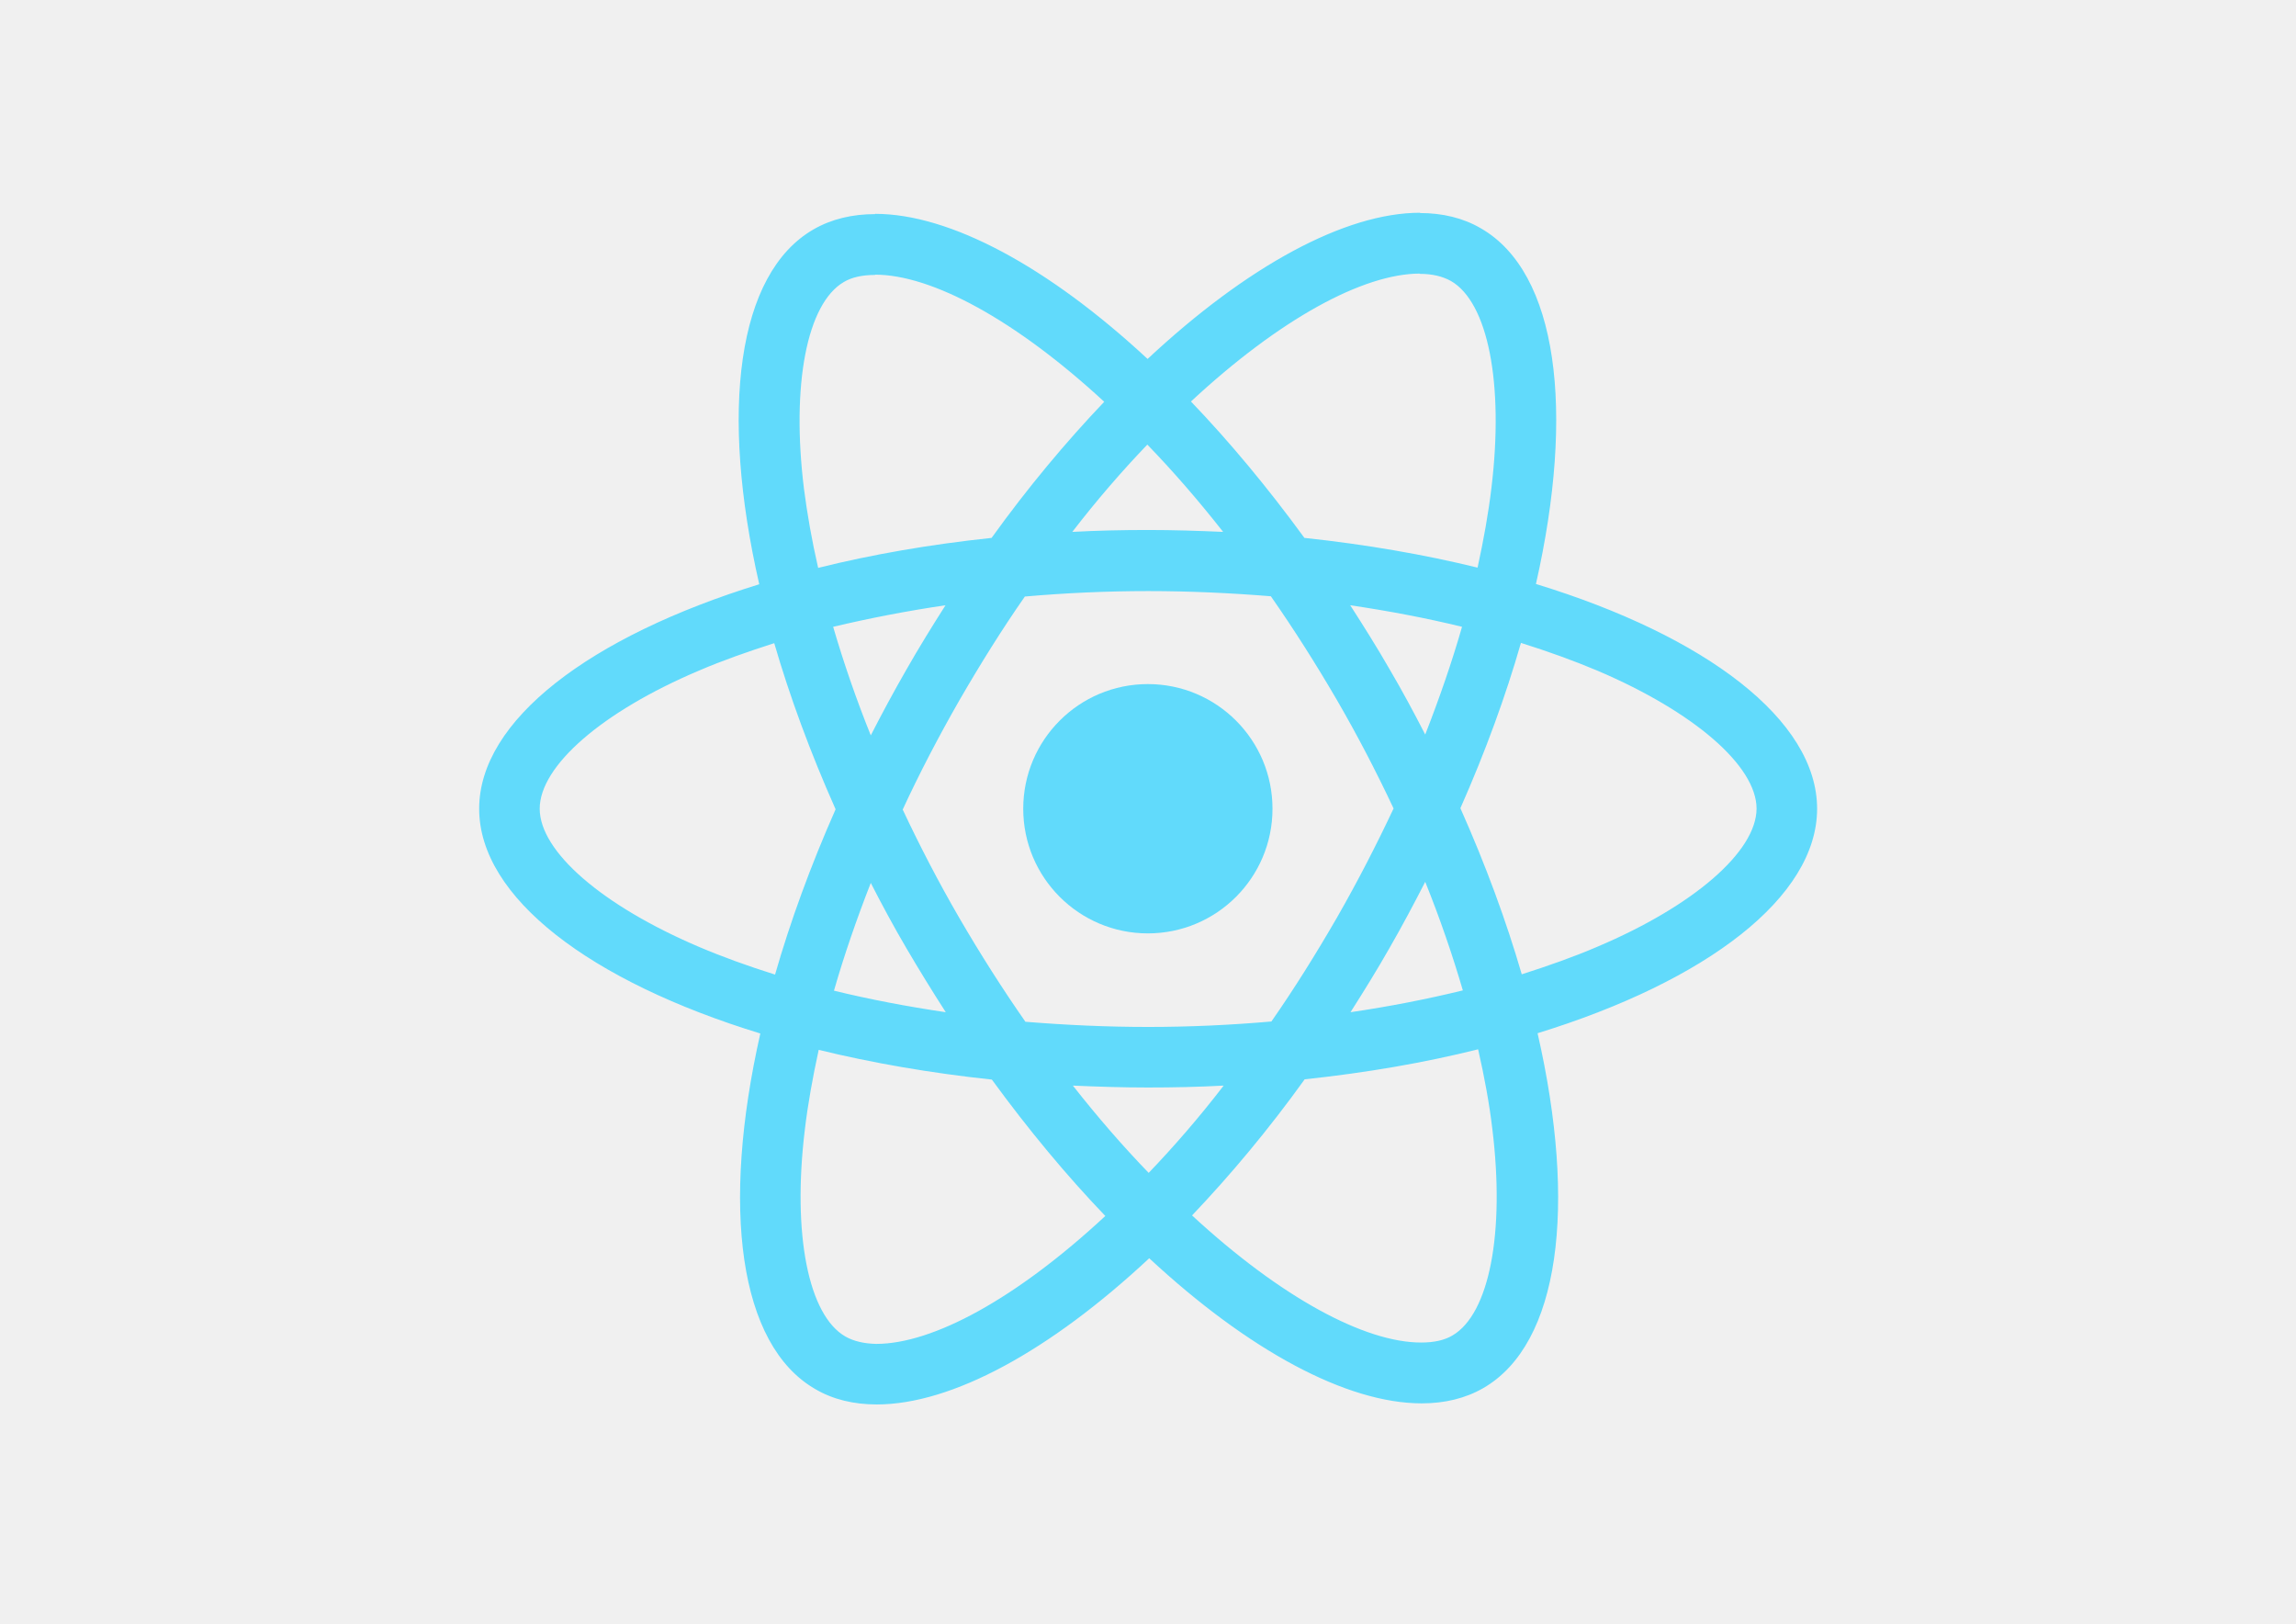
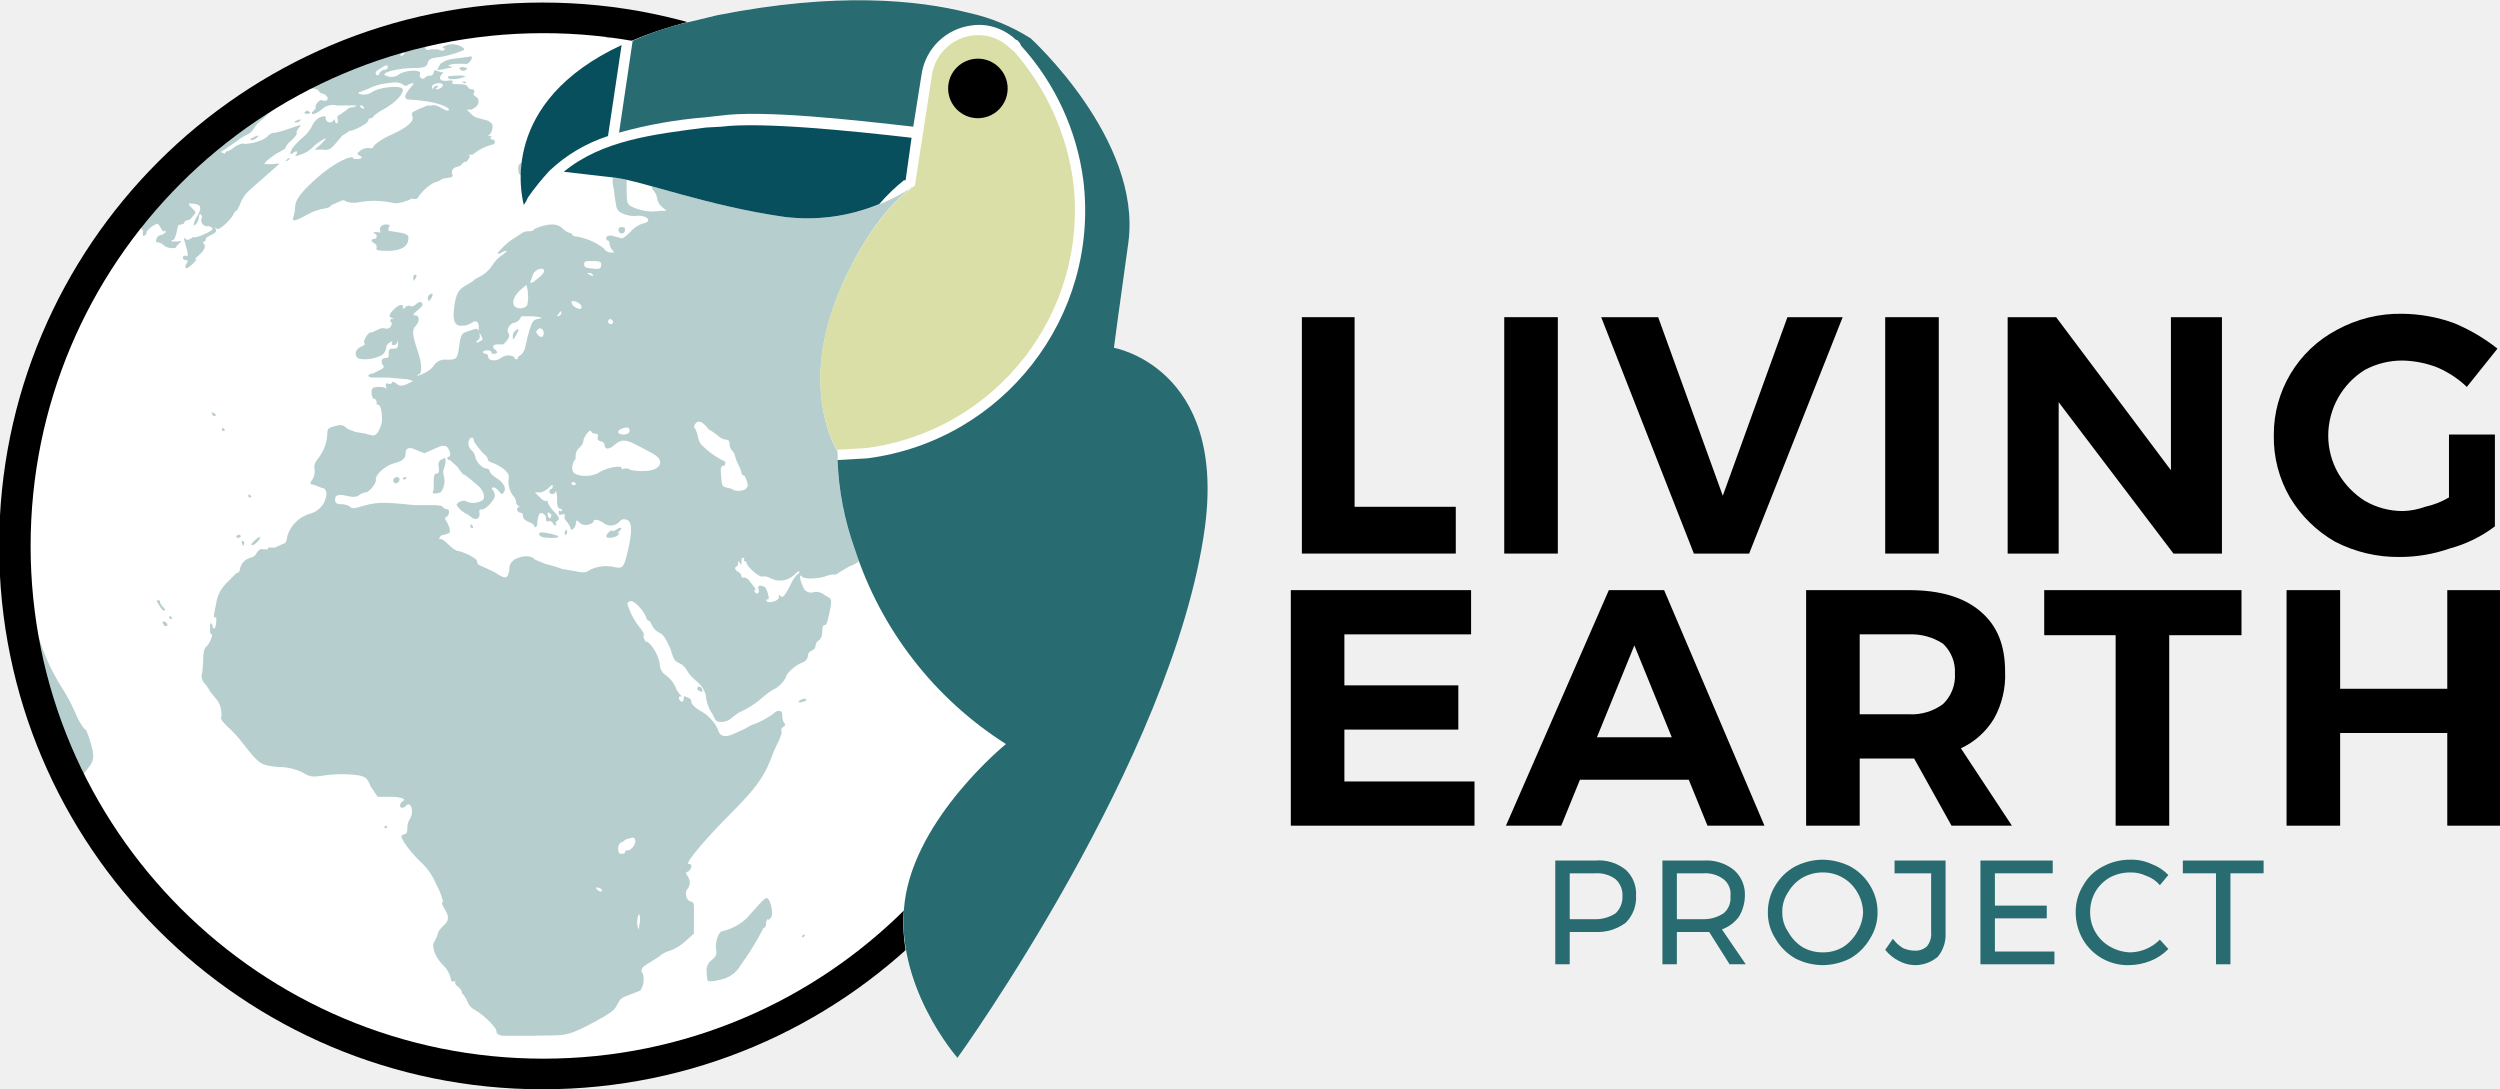
- <svg xmlns="http://www.w3.org/2000/svg" viewBox="0 0 841.9 595.3">
-   <g fill="#61DAFB">
-     <path d="M666.3 296.5c0-32.5-40.7-63.3-103.1-82.4 14.4-63.6 8-114.2-20.2-130.4-6.5-3.8-14.1-5.6-22.4-5.6v22.3c4.6 0 8.3.9 11.4 2.6 13.6 7.8 19.5 37.5 14.9 75.7-1.1 9.4-2.9 19.3-5.1 29.4-19.6-4.8-41-8.5-63.5-10.9-13.5-18.5-27.5-35.3-41.6-50 32.6-30.3 63.2-46.9 84-46.9V78c-27.5 0-63.5 19.6-99.9 53.6-36.4-33.8-72.4-53.2-99.9-53.2v22.3c20.7 0 51.4 16.5 84 46.6-14 14.7-28 31.4-41.3 49.9-22.6 2.4-44 6.1-63.6 11-2.3-10-4-19.7-5.2-29-4.7-38.2 1.1-67.9 14.6-75.8 3-1.8 6.9-2.6 11.5-2.6V78.5c-8.4 0-16 1.8-22.6 5.6-28.1 16.2-34.4 66.7-19.9 130.1-62.2 19.2-102.7 49.9-102.7 82.3 0 32.5 40.7 63.3 103.1 82.4-14.4 63.6-8 114.2 20.2 130.4 6.5 3.8 14.1 5.6 22.5 5.6 27.5 0 63.5-19.6 99.9-53.6 36.4 33.8 72.4 53.2 99.9 53.2 8.4 0 16-1.8 22.6-5.6 28.1-16.2 34.4-66.7 19.9-130.1 62-19.1 102.5-49.9 102.5-82.3zm-130.2-66.7c-3.7 12.9-8.3 26.2-13.5 39.5-4.1-8-8.4-16-13.1-24-4.6-8-9.5-15.8-14.4-23.4 14.2 2.1 27.9 4.7 41 7.9zm-45.8 106.5c-7.8 13.5-15.8 26.3-24.1 38.2-14.9 1.3-30 2-45.2 2-15.1 0-30.2-.7-45-1.9-8.3-11.9-16.4-24.6-24.2-38-7.6-13.1-14.5-26.4-20.8-39.8 6.2-13.4 13.2-26.8 20.7-39.9 7.8-13.5 15.8-26.3 24.1-38.2 14.9-1.3 30-2 45.2-2 15.1 0 30.2.7 45 1.9 8.3 11.9 16.4 24.6 24.2 38 7.6 13.1 14.5 26.4 20.8 39.8-6.3 13.4-13.2 26.8-20.7 39.9zm32.3-13c5.4 13.4 10 26.8 13.8 39.8-13.1 3.2-26.9 5.9-41.2 8 4.9-7.7 9.8-15.6 14.4-23.7 4.6-8 8.9-16.1 13-24.1zM421.2 430c-9.3-9.6-18.6-20.3-27.8-32 9 .4 18.2.7 27.5.7 9.4 0 18.7-.2 27.8-.7-9 11.7-18.3 22.4-27.5 32zm-74.4-58.9c-14.2-2.1-27.9-4.7-41-7.9 3.7-12.9 8.3-26.2 13.5-39.5 4.1 8 8.4 16 13.1 24 4.7 8 9.5 15.8 14.4 23.4zM420.7 163c9.3 9.6 18.6 20.3 27.8 32-9-.4-18.2-.7-27.5-.7-9.4 0-18.7.2-27.8.7 9-11.7 18.3-22.4 27.5-32zm-74 58.9c-4.9 7.7-9.8 15.6-14.4 23.7-4.6 8-8.9 16-13 24-5.4-13.4-10-26.8-13.8-39.8 13.1-3.1 26.9-5.8 41.2-7.9zm-90.5 125.2c-35.4-15.1-58.3-34.9-58.3-50.6 0-15.7 22.9-35.6 58.3-50.6 8.6-3.7 18-7 27.7-10.1 5.7 19.6 13.2 40 22.5 60.9-9.2 20.8-16.6 41.1-22.2 60.6-9.9-3.1-19.3-6.5-28-10.2zM310 490c-13.6-7.8-19.5-37.5-14.9-75.7 1.1-9.4 2.9-19.3 5.1-29.4 19.6 4.8 41 8.5 63.5 10.9 13.5 18.5 27.5 35.3 41.6 50-32.6 30.3-63.2 46.9-84 46.9-4.5-.1-8.3-1-11.3-2.7zm237.2-76.2c4.7 38.2-1.1 67.9-14.6 75.8-3 1.8-6.9 2.6-11.5 2.6-20.7 0-51.4-16.5-84-46.6 14-14.7 28-31.4 41.3-49.9 22.6-2.4 44-6.1 63.6-11 2.3 10.1 4.1 19.8 5.2 29.1zm38.5-66.7c-8.6 3.7-18 7-27.7 10.1-5.7-19.6-13.2-40-22.5-60.9 9.2-20.8 16.6-41.1 22.2-60.6 9.9 3.1 19.3 6.5 28.1 10.2 35.4 15.1 58.3 34.9 58.3 50.6-.1 15.7-23 35.6-58.4 50.6zM320.8 78.4z" />
-     <circle cx="420.9" cy="296.5" r="45.7" />
-     <path d="M520.5 78.1z" />
+ <svg xmlns="http://www.w3.org/2000/svg" viewBox="0 0 294 128">
+   <defs>
+     <style>.cls-1{fill:#fff;}.cls-2{fill:#b7cecf;}.cls-3{fill:#286b70;}.cls-4{fill:#dadea7;}.cls-5{fill:#074f5d;}</style>
+   </defs>
+   <g id="Ebene_2" data-name="Ebene 2">
+     <g id="Vertikal">
+       <g id="Tukan">
+         <g id="Globus">
+           <path class="cls-1" d="M64.2,125.1a61,61,0,1,1,60.9-60.9A61,61,0,0,1,64.2,125.1Z" />
+           <path class="cls-2" d="M59,121.8c-.3-.1-.6-.2-.6-.4s-.1-.3-.1-.4a8.8,8.8,0,0,0-2.4-2.2,1.9,1.9,0,0,1-1-1.2c-.2-.3-.4-.7-.5-.7a.4.4,0,0,1-.1-.3,1.2,1.2,0,0,0-.5-.6.7.7,0,0,1-.3-.5c.1-.1.1-.2-.1-.1s-.4,0-.4-.4a3.1,3.1,0,0,0-.9-1.5c-1-1-1.4-2.3-1-2.8a3.9,3.9,0,0,0,.4-.9c0-.3.4-.7.7-1s.8-.7.2-1.7-.4-.9-.3-1.1a8.3,8.3,0,0,0-.8-2,7.5,7.5,0,0,0-2-2.8c-1-1-2.1-2.4-2.1-2.9l.3-.2c.3,0,.4-.2.4-.7a2,2,0,0,1,.3-1.1c.5-.7.2-2.1-.4-1.6a.7.7,0,0,1-.5.3c-.4,0-.3-.6.1-.8s-.2-.5-1.5-.5H44.4l-.8-1.2c-.4-1-.6-1.1-1.3-1.3a14.4,14.4,0,0,0-4.2,0c-1.4.2-1.6.2-2.6-.4a6.5,6.5,0,0,0-2.8-.6c-2-.2-2.2-.3-4-2.6a14.2,14.2,0,0,0-2-2.2c-.6-.6-.8-.9-.7-1s.1-1.4-.5-2.1l-.8-1a4.6,4.6,0,0,0-.7-1,1.3,1.3,0,0,1-.2-1.3c0-.3.1-1,.1-1.6s.1-1.2.4-1.4.8-1.4.6-1.4-.2-.3-.2-.6,0-.7.1-.7.2.2.2.4.3.5.4-.3,0-.9-.1-.8-.3.2.1-1.5a4.2,4.2,0,0,1,1.2-2.5l1.2-1.2a.4.4,0,0,0,.4-.4,1.7,1.7,0,0,1,1.2-1.4,1,1,0,0,0,.8-.6c.3-.4.4-.5.8-.4h.5c0-.2.1-.3.2-.2h.6l.9-.4c.4-.1.5-.3.6-1a3.9,3.9,0,0,1,2.7-2.6,2.6,2.6,0,0,0,1.9-2.4c-.1-.4-.2-.6-.5-.6l-.5-.2-.5-.2c-.5,0-.5-.2-.1-.7a2,2,0,0,0,.2-1.1c-.1-.5,0-.8.5-1.4a5.1,5.1,0,0,0,1-2.9c0-.5.2-.6.9-.8s.9-.1,1.2.1a1.3,1.3,0,0,0,.7.4l.5.2L43,51c1,.3,1,.3,1.4-.1a4.3,4.3,0,0,0,.5-1.2c.1-.8-.1-2.1-.4-2.1s-.2-.2-.2-.3-.1-.4-.3-.4-.3-.4-.3-.8.1-.6.8-.6.9.1,1,.3,0,0-.1-.3,0-.5.2-.4.4.1.5-.1.2-.1.5.1.4.4,1.2.1l.8-.4-.7-.2-2.3-.2H43.7c-.6-.1-.5-.4.2-.5l1-.5c.3-.2.3-.3.1-.5s-.2-.8.3-.8.4-.2.4-.6.1-.5.5-.5.6,0,.6-.5-.1-.5-.1-.2a.5.5,0,0,1-.4.3c-.2,0-.3-.1-.2-.3s0-.2-.3,0a.8.8,0,0,0-.4.7,1.3,1.3,0,0,1-.4.7,4.1,4.1,0,0,1-2.7.5c-.7-.2-.6-1.1.1-1.4s.5-.4.4-.5.5-1.4.9-1.2l.7-.3a1.1,1.1,0,0,1,.8-.2.6.6,0,0,0,.8-.3c.1-.2.1-.4,0-.4s-.2-.4.1-.4.4,0,0-.1-.4-.4.2-1,1.1-.7,1.1-.3.1.2.3,0a.5.5,0,0,1,.6-.1c.1.1.4,0,.6-.2s.5-.4.7-.2.1.4-.5.9-.6.6-.2.6.5.7,0,1.2-.4,1.1.2,2.9.5,2.7.2,2.8-.2.2-.2.2,1.4-.4,1.9-1.2a1.6,1.6,0,0,1,1.6-.7c1.1,0,1.2-.1,1.4-1.6s.3-1.5,1.2-1.8.9-.3,1-.1.1,0,.1-.4-.2-.9-.9-.4a1.7,1.7,0,0,1-1,.3c-.9.1-1.2-.5-1-2.1s.5-2.2,1.5-2.7l.8-.5c0-.1.4-.3.8-.5a4,4,0,0,0,1.4-1.3,3.9,3.9,0,0,1,1.3-1.3c.2-.2.4-.3.4-.4a1,1,0,0,0-.6.2c-.2.1-.5.2-.5.1s1.2-1.4,2-1.8l.9-.6a1.3,1.3,0,0,1,.8-.2c.3,0,.6-.1.6-.2s1.2-.6,2.1-.6a1.7,1.7,0,0,1,1.3.5,1.9,1.9,0,0,0,.8.5c.2,0,.3.1.3.2s.2.2.4.2A7.2,7.2,0,0,1,71,29.2a1,1,0,0,0,.8.5c.5,0,.5,0,.2-.3a1.1,1.1,0,0,1-.3-.7c0-.2-.1-.4-.2-.4s-.2-.1-.2-.3.1-.3.6-.3L73,28c.2.1.5-.1,1.1-.7a3.7,3.7,0,0,1,1.4-1c1.4-.2.6-1.1-.8-.9a3.3,3.3,0,0,1-1.5-.3c-.6-.3-.7-.5-.8-1.3a10.4,10.4,0,0,1-.2-1.5c-.3-1.1-.2-1.7.4-2.1a1,1,0,0,0,.5-.7c0-.2.2-.3.4-.3s.3.3.3.8a14.2,14.2,0,0,0-.1,2.3c0,1.3,0,1.6.4,1.9a5.5,5.5,0,0,0,3.5.6h.8l-.6-.5a1.6,1.6,0,0,1-.5-.9,1.9,1.9,0,0,0-.3-.8,1.3,1.3,0,0,1-.4-1c-.2-.7-.2-.7.3-.6s.6.1.6-.4v-.6l.5.5c.3.4.4.5.4.2s-.1-.4-.2-.4-.2-.2-.1-.5,0-.5-.1-.5-.2-.4-.3-.9-.3-2-.7-2.1-.6-.7,0-.7.5,0,.1-.3l-.6-.4c-.1-.2-.1-.2-.1,0l-1.4.5c-1.4.2-1.8.1-2.4-.6s-.2-.3.4-.2a1.2,1.2,0,0,0,1.2-.2,1.2,1.2,0,0,1,1-.2c.3.1.5.1.5-.1s.3-.2.9-.1,1,.1,1.1-.2.7-.4,2,0,1,.3,1-.1a.8.8,0,0,1,.4-.7c.3-.3.3-.3-.2-.3s-.8-.2-.7-.8.3-.5,1-.5.7,0,.6-.1-.3-.2-.3-.4-2.1-1.3-2.8-.8-2.1.2-2.1-.5-.1-.5-.3-.5-.2-.8.3-.8.5.2.5.4.2.5.3.5a.9.9,0,0,1,.6.3c.4.3.4.3.5,0a.5.5,0,0,1,.5-.3c.3,0,.3-.4,0-.6s-.2-.3-.1-.5-.1-.5-.6-.8-.9-.8-.4-.8-1.6-1-2.4-1.2L72.6,4,69.9,2.7c-.6-.1-.7-.5-.2-.5s.3-.1.3-.2.2-.2.3-.2.3.1.3.2.3.2.6.2l1.2.4c.8.4,2.8.6,2.8.3s.1-.3.4-.2l2.7.7,2.8.7a8,8,0,0,0,2.4.8l1,.3c.6.3.6.3.6,0a.3.3,0,0,1,.3-.3c.1,0,.2.2.2.3a.3.3,0,0,0,.3.3l1.5.5,1.9.6A7.8,7.8,0,0,1,92.2,8c0,.3-2.4-.2-4.3-.9-.2-.1,0,.1.4.3s.8.6.8.8a.2.2,0,0,0,.2.2l1.1.8a18.5,18.5,0,0,0,3,2.1l2.9,1.9c.4.4.7.6.7.4s0-.6-.4-.5-.3.1-.3-.6l-.4-.5c-.6-.5,0-.5,1.4,0s1.9.8,1.5,1-.1.2.1.3h.6c.1-.1.3,0,.5.1l.9.3q.6,0,.6.3c-.1.2.1.3.4.3s2.5,1.7,2.5,2.1-.3.4-.7-.1a2.1,2.1,0,0,0-.8-.6c-.5-.3.7.8,2.5,2.3a12,12,0,0,1,1.9,2.1,27.6,27.6,0,0,0,4.4,4.7l.7.5-.8-1.1c-.8-1.1-.9-1.3-.6-1.3a27.4,27.4,0,0,1,3.7,4.9c-.1.1-.3,0-.4-.1s-.4-.2.1.4.5.8.2.8l-1.1-1.1-1.3-1.1-.6-.4c-.4-.4-.4-.4-.1.3s.3.7.1.7-.1.1-.1.3.1.3-.1.2.1.3.7.7l.5.4v-.6c-.1-1,.3-.7.9.7s1.1,1.9,1.3,1.6.5,0,1.1.8a11.6,11.6,0,0,1,2.6,3.9l1.1,1.6a5.4,5.4,0,0,1,1.3,1.9c.4.9.4,1.4,0,1.2s-.3,0-.1.3a34.3,34.3,0,0,1,1,5.2,4.1,4.1,0,0,0,.5,1.6c.5,1.1.7,3.2.4,3.2s-.4-.4-.5-.9-.4-1.7-.5-1.6a4.6,4.6,0,0,0,.2,1.8,3.5,3.5,0,0,0,1.2,2.4c1.2,1.1,1.5,2.4,1.7,6.1s.1,2.7-.2,2.7a.3.3,0,0,1-.3-.3.3.3,0,0,0-.3-.3.3.3,0,0,1-.3-.3c0-.5-.4-.4-.5.1s0,2.7.3,2.7.2.4.3.9.2.9.5,1.1,1.4,4.2,1,7.3c-.2,1.1-.4,2-.6,2a.5.5,0,0,0-.2.4c0,.2-.1.3-.2.3s-.2-.1-.2-.3A7.6,7.6,0,0,0,123,72c-.3-.1-.2-.5.2-.7s.3-.3-.2-.6a1.1,1.1,0,0,1-.1-1.8c.5-.4.6-.4.9-.2s.4.2.4.1-.5-2.8-.8-2.8-.4-.7-.6-1.6a24.8,24.8,0,0,0-1.3-4.7l-.4-1.3-.2,1.2c-.2,1-.7,1.6-.8,1a6.8,6.8,0,0,1-.3-1.2c-.2-.5-.4-.9-.5-.9l-.9-.7-.9-.7a11.5,11.5,0,0,0-1.5,3.5,5,5,0,0,1-.3,1.4,20.8,20.8,0,0,0-.7,4.4,12.6,12.6,0,0,1-.5,1.5c-.5,1-.5,1.1-.2,1.8a6.5,6.5,0,0,1,.3,1.6c0,1.2.3,2.3.7,2.5a3.3,3.3,0,0,1,1.1,2.1c0,.8-.3,1.6-.8,1.8s-.6-.2-.8-1.4-.4-1.1-.7.1-.4.7-.8.7-.6-.3-1.1-1.2a3.4,3.4,0,0,0-.8-1.2,3.3,3.3,0,0,1-.7-1.1,4.9,4.9,0,0,0-1-1.6,2.7,2.7,0,0,1-.6-1c-.1-.2-.3-.4-.4-.4s-.1-.2-.1-.3-.1-.6-.4-1.1a2.8,2.8,0,0,1-.5-.9c0-.1-.3-.2-.8-.1a2.4,2.4,0,0,1-1.6-.3,2.2,2.2,0,0,0-1-.4.3.3,0,0,1-.3-.3c0-.2-.3-.4-.6-.5s-.7-.2-.8-.4a1.2,1.2,0,0,0-.5-.5.8.8,0,0,0-1,.1,2.9,2.9,0,0,1-1.2.7l-1.2.7a1.1,1.1,0,0,1-.6.3c-.1-.1-.6,0-1.1.2s-2.4.4-2.7,0-.3.3.1,1.1a1,1,0,0,0,1.4.7A1.6,1.6,0,0,1,97,70c.8.4.8.5.7,1.2s-.2,1.1-.3,1.5-.2.8-.4.8-.3.2-.3.7-.1.9-.4,1.1a.8.8,0,0,0-.4.7.7.7,0,0,1-.4.5.7.7,0,0,0-.5.7.9.9,0,0,1-.6.7c-.7.2-2,1.3-2,1.8a3.6,3.6,0,0,1-1.1,1.2A7.4,7.4,0,0,0,89.7,82a10.7,10.7,0,0,1-2.8,1.8l-.7.5a1.9,1.9,0,0,1-1.3.6c-.6,0-.7,0-1.1-.9a4.5,4.5,0,0,1-.8-2.3,3.2,3.2,0,0,0-1.1-1.6,4.4,4.4,0,0,1-1.2-1.4,1.9,1.9,0,0,0-.8-.7c-.5-.2-.7-.5-.9-1.2s-.9-2.3-1.5-2.4a2,2,0,0,1-.8-.8c-.1-.3-.3-.6-.4-.6a.4.4,0,0,1-.3-.4c-.3-.8-1.5-2.1-1.9-1.9s-.3.2-.3.4A8.5,8.5,0,0,0,75.4,74c.2.3.4.6.3.7s.1.8.4.8,1.3,1.3,1.5,2.6a1.5,1.5,0,0,0,.7,1.3,3.6,3.6,0,0,1,1.1,1.3,2.6,2.6,0,0,0,.7,1.1c.1.1.1.1-.1.1s-.2.2-.1.4.5.4.5-.1.1-.3.4-.2.5.2.5.5.3.6.9,1a5,5,0,0,1,2.2,2.2c.2.9.8,1.1,1.9.6l1.3-.6.7-.4A9.9,9.9,0,0,0,91,83.9a.7.7,0,0,1,.6-.3c.3,0,.4.1.4.6a1.5,1.5,0,0,0,.2.8c.2.2.2.3-.1.5a.4.4,0,0,0-.2.5c.1.1-.1.6-.3,1.1a17.4,17.4,0,0,0-1,2.3c-.8,2-1.8,3.4-4.5,6.1s-5.7,6.1-5.1,6.1.2.8-.1.9-.3.1,0,.6a1.2,1.2,0,0,1-.1,1.5c-.3.4-.1,1.3.4,1.4s.4.3.4,2v1.8l-.9.8a5.5,5.5,0,0,1-1.9,1.2,3,3,0,0,0-1.3.7l-1.1.7c-.9.5-1.2.9-.8,1.3a2.4,2.4,0,0,1-.3,2L74,117c-.9.3-1.1.5-1.4,1.1s-.4.9-3.3,2.4-2.9,1.2-6.4,1.3Zm16.2-14.2c-.1-.4-.4.8-.2,1.4s.1.2.2-.3A2,2,0,0,0,75.2,107.6Zm-4.4-2.9c0-.1-.1-.2-.4-.3s-.4,0-.2.2S70.8,105,70.8,104.7Zm3-4.7c.5,0,1-.8.9-1.2s-.3-.3-.7-.2-.6.2-.6.3l-.4.2c-.1,0-.3.3-.3.6s0,.7.3.7.5,0,.5-.2S73.7,100,73.8,100Zm50.3-27.7c-.2-.1-.2-.1-.1.2s.1.5.1.7.1.1.1-.1A1.1,1.1,0,0,0,124.1,72.3Zm-.2-.6q0-.6-.3,0c-.1.2,0,.3.1.3S123.9,71.9,123.9,71.7ZM91.6,70.2c0-.3,0-.3.2-.1s.4.2,1.2-1.4a4.3,4.3,0,0,1,.8-1.2c.2,0,.2-.2.2-.3s-.2,0-.5.3a2.4,2.4,0,0,1-2.9.5,1.4,1.4,0,0,0-1-.2c-.3.1-1.8-1.2-1.8-1.6a.2.2,0,0,0-.2-.2c-.1,0-.1-.1-.1-.2s.1-.2-.1-.2-.2.2-.2.5,0,.4-.2.1-.2-.3-.2,0a.5.5,0,0,1-.3.5c-.1.1-.1.2.2.5a.7.7,0,0,1,.5.6c0,.1.1.2.3.1a1,1,0,0,1,.7.5l.7.9H89c-.2,0-.3.1-.3.2a.5.5,0,0,0,.3.3c.2,0,.3-.2.2-.5s0-.5.4-.4.5.2.7.9.1.7-.1.7-.1.2.1.3S91.6,70.7,91.6,70.2ZM59.9,67a1.3,1.3,0,0,1,.8-1.3c.9-.4,1.8-.4,2.2.1l1.2.5,1.1.3.9.3,1.7.3c.9.2,1.2.1,1.6-.2a4.3,4.3,0,0,1,2.9-.3c1,.2,1.1,0,1.6-2.2s.4-3.3-.3-3.4a.6.6,0,0,0-.7.2,1.4,1.4,0,0,1-1.8.3c-.6-.5-1.3-.6-1.3-.3s-1.1.7-1.6.2-.4-.3-.5.2-.6.8-.6.4a2.7,2.7,0,0,0-.4-.7c-.2-.2-.4-.5-.3-.7s0-.3-.3-.2-.4.1-.4-.2.1-.3.2-.2.2,0,.2-.1-.2-.2-.3-.2-.3-.2-.3-.9a2.8,2.8,0,0,0-.1-1.1c-.1-.1-.1,0-.1.1s-.2.2-.4.2a.3.3,0,0,1-.3-.3c0-.1.1-.3.2-.3s.2-.1.2-.3,0-.3-.4.1a2.1,2.1,0,0,1-1,.6h-.7l.6.6c.3.3.6.5.8.4s.1,0,.1.1.2.6.7,1.1.8.9.5,1.1-.3.3-.2.4,0,.2-.1.2a.5.5,0,0,1-.3-.3.4.4,0,0,0-.5-.2c-.2.1-.3,0-.3-.4s-.6-.8-.8-.4a2.4,2.4,0,0,0-.2.9c0,.3-.1.6-.2.6a.2.2,0,0,1-.2-.2c0-.1-.3-.3-.6-.4s-.7-.4-.7-.7-.1-.4-.3-.4-.6-.4-.3-.6.2-.2.1-.2-.3-.2-.3-.4a1.1,1.1,0,0,0-.2-.6,2.8,2.8,0,0,1-.7-2.1c.1-.5,0-.7-.4-1.1a4.6,4.6,0,0,0-1.3-.8c-.4-.1-.7-.3-.7-.4a1,1,0,0,0-.5-.7c-.7-.8-1.2-1.4-1.2-1.7s-.4-.4-.6.2a1.1,1.1,0,0,0,.3,1,1.5,1.5,0,0,1,.5.8c0,.5.8,1.4,1.3,1.4a.4.4,0,0,1,.4.3c0,.2.4.6.9.9s1.1,1,.8,1.5-.3.3-.7-.1a.9.9,0,0,0-.6-.4c-.2.1-.2.2,0,.4a1.1,1.1,0,0,1,.2.6c0,.4-1,1.6-1.5,1.6s-.3.2-.3.6-.4.8-1,.3l-.4-.3a2.8,2.8,0,0,1-1.3-1.1c0-.4,1-.7,1.2-.4a2.1,2.1,0,0,0,1.9-.2c.3-.4,0-1.2-.6-1.7s-1.5-1.3-1.7-1.3a4.5,4.5,0,0,1-.7-.9l-.9-.8c-.2,0-.3-.1-.3-.2a.2.2,0,0,1,.2-.2c.3,0,.1-.9-.3-1.2a1.2,1.2,0,0,0-1,.1l-1.6.7-1-.4c-.8-.4-1.2-.2-1.2.4s-.3.9-1.4,1.2-2.2,1.4-2.1,1.9-1,1.7-1.3,1.5l-.5.2c-.4.4-.9.4-1.7.2s-1.3-.1-1.3.4.2.6.9.6a1.9,1.9,0,0,1,.9.3c.1.2.4.2.8.1,2.3-.7,2.8-.7,6.7-.3h2.2q1.2,0,1.2.3l.4.2q.3-.1.3.3a.7.7,0,0,1-.3.6c-.2,0-.2.2,0,.5s.6,1.2.3,1.4l-.6.2a.5.5,0,0,0-.5.3c-.1.2,0,.3.1.2s.5.2.9.6.9.8,1.2.8,2.2.8,2.2,1.2.3.5.6.6l1.5.7C59.5,68.2,59.7,68.1,59.9,67Zm4-3.8c-.3-.1-.5-.2-.5-.4s.2-.3,1.5,0S65.8,63.4,63.9,63.2Zm7.4-.1c0-.3.5-.8.7-.7s.3,0,.6-.2.7-.2.3.2-.2.3-.1.3,0,.1-.2.3S71.3,63.4,71.3,63.1Zm-4.9-.5q.3-.6.3,0c0,.2-.1.3-.2.3S66.4,62.8,66.4,62.6Zm-11.1-.7c0-.3.2-.3.3,0s0,.2-.1.2A.2.2,0,0,1,55.3,61.9ZM50.9,58a.6.6,0,0,1,.1-.4v-1c0-.7.1-.9.3-.9s.4-.1.3-.7,0-.8.4-1,.4-.2.4.2a2.4,2.4,0,0,1-.2.9,1.4,1.4,0,0,0,0,.9,2.2,2.2,0,0,1-.3,1.8C51.8,58,51,58.1,50.9,58Zm-4.6-1.3c-.2-.3.1-.6.4-.6a.3.3,0,0,1,.3.3C46.9,56.8,46.5,57,46.3,56.7Zm1.1-.4a.2.2,0,0,1,.2-.2q.4,0,0,.3C47.5,56.4,47.4,56.4,47.4,56.3Zm17.3,4.1q-.3-.3-.3,0c0,.5.3.7.4.4S64.8,60.5,64.7,60.4Zm23-2.9c.3-.3.3-.4.1-1s-.3-.6-.4-.6-.2-.2-.2-.3a3.4,3.4,0,0,0-.4-1,5.1,5.1,0,0,1-.4-1.1.9.9,0,0,0-.3-.5,1.1,1.1,0,0,1-.3-.8c0-.4-.2-.5-.5-.5a1.6,1.6,0,0,1-.9-.5l-.7-.5a1.2,1.2,0,0,1-.6-.5c-.5-.6-1-.8-1.3-.4s-.2.4,0,.7a3.8,3.8,0,0,1,.3,1,2.4,2.4,0,0,0,.3.7,9.4,9.4,0,0,0,2.7,2c.1,0,.2.1.2.3a.3.3,0,0,1-.3.3c-.2,0-.3.2-.2,1.2s.1,1.2.5,1.3l.8.2C86.3,57.8,87.3,57.8,87.7,57.5Zm-20-.6c0-.1-.1-.2-.3-.2s-.2.1-.2.2S67.7,57.2,67.7,56.9Zm2.7-1.3c.8-.6,2.7-.9,2.7-.6s.1.2.2.1h.6c.1.2.9.3,1.6.3s1.5-.1,1.9-.5.4-1-.7-1.6l-1.9-1c-1.2-.6-1.7-.7-2.5,0s-1.2.5-1.2,0a.5.5,0,0,0-.5-.4c-.3-.1-.4-.3-.3-.5s0-.4-.3-.4a.5.5,0,0,1-.5-.3c-.1-.3-.9.7-.9,1.2a1.3,1.3,0,0,1-.4.7,1.2,1.2,0,0,0-.5.9c0,.3,0,.6-.1.6s-.5.9-.2,1.4S69.3,56.2,70.4,55.6ZM74,50.8c.1-.1,0-.4-.1-.5s-1.2.1-1.2.5S73.9,51.2,74,50.8ZM58.9,42.1a1.4,1.4,0,0,1,1.6-.1.2.2,0,0,0,.4.1c0-.2.3-.3.4-.4s.4-.4.5-1a19.4,19.4,0,0,1,.5-2c.3-.9.4-1.1,1-1.2s.5-.2-.6-.3H61.3a1.2,1.2,0,0,1-1,.8c-.4.2-.8.8-.5,1.2s-.3,1-.6,1.3h-.7c-.5,0-.7.3-.3.6s.3.5-.1.5-.3-.1-.3-.2-.2-.2-.5-.2-.5.1-.5.2.1.2.3.2a.3.3,0,0,1,.3.3C57.4,42.5,58.4,42.5,58.9,42.1Zm1.4-2.5a.8.8,0,0,1,.3-.7c.5-.4.5-.2.1.5S60.3,40,60.3,39.6Zm-3.8.5c.3-.1.3-.2.1-.6s-.2-.4-.2-.1a.5.5,0,0,1-.2.6C55.8,40.3,56.1,40.4,56.5,40.1Zm7.4-.7c.2-.5-.3-1-.6-.7s-.3.3-.1.6S63.8,39.8,63.9,39.4Zm8.2-1.5c0-.3-.4-.5-.5-.3a.3.3,0,0,0,.3.5A.2.2,0,0,0,72.1,37.9Zm-6.1-1q.1-.6-.3,0c-.2.2-.2.3-.1.3A.5.5,0,0,0,66,36.9Zm-4-1a4.7,4.7,0,0,0-.1-2.4l-.7.6c-.8.7-1.1,1.6-.6,2A1.1,1.1,0,0,0,62,35.9Zm6.4.2c0-.3-.6-.7-1-.7s-.1.5.2.7S68.4,36.5,68.4,36.1Zm-5.1-3.4c.8-.6.9-1.1.3-1.1a1.2,1.2,0,0,0-1,.9,1.7,1.7,0,0,1-.2.5C62.3,33.4,62.5,33.4,63.3,32.7Zm6.4-.4c-.1-.2-.3-.2-.5-.2s-.2,0,.1.2S69.9,32.5,69.7,32.3Zm1-1.2c0-.3-.1-.4-1-.4s-1,0-1,.4.3.4,1.1.5S70.7,31.5,70.7,31.1Zm40.6-3.8c.1-.1,0-.3-.1-.4s-.3-.2-.2.2S111.2,27.6,111.3,27.3ZM78.1,21.2c-.2-.2-.2-.2-.1.1s.2.4.3.3S78.3,21.4,78.1,21.2Zm24.2-5.8L102,15c-.4-.2-.4-.2-.1.1S102.3,15.6,102.3,15.4ZM87.4,6.9a7.7,7.7,0,0,0-2.7-.8c-.1.1,0,.2,1.5.7S87.4,7.1,87.4,6.9ZM83.2,115.3a7.7,7.7,0,0,1-.1-1,1.5,1.5,0,0,1,.6-1.4c.6-.5.6-.7.5-1.4s.3-2,.8-2a6.4,6.4,0,0,0,2.8-1.5c2.3-2.6,2.3-2.6,2.6-2.2s.6,1.9.2,2.2-.3.2-.3.1-.2.1-.2.4-.1.6-.2.6a.2.2,0,0,0-.2.2,32.3,32.3,0,0,1-2.6,4.2,3.4,3.4,0,0,1-1.7,1.5C84.3,115.4,83.3,115.5,83.2,115.3Zm11.1-5.2.2-.2q.3,0,0,.3C94.4,110.3,94.3,110.2,94.3,110.1ZM45.2,97.3a.2.2,0,0,1,.2-.2q.3,0,0,.3C45.3,97.4,45.2,97.4,45.2,97.3ZM10.4,95.5A67.7,67.7,0,0,1,3.9,80.6,63.6,63.6,0,0,1,1.6,57.1c.4-2.9.7-3.1.7-.3-.1,5.2-.1,7.1.1,7.4a3.4,3.4,0,0,1,.5,1.7,8.2,8.2,0,0,0,.4,1.8,4.1,4.1,0,0,1,.2,1.4c0,.5.2,1.5.3,2.2a10.1,10.1,0,0,1,.4,2.3,23.7,23.7,0,0,0,3.1,7.3,21.2,21.2,0,0,1,1.5,2.8,8.3,8.3,0,0,0,1.1,2c.2,0,.4.4.8,1.8s.4,2-.4,2.9l-.6.8.6,1.6a22.7,22.7,0,0,1,1,3.8A4,4,0,0,1,10.4,95.5ZM94,82.4c.5-.3.9-.3.8,0l-.6.2C93.8,82.6,93.8,82.5,94,82.4ZM82,81c0-.4.5-.3.6.1s-.1.2-.2.2S82,81.2,82,81ZM19.2,73.4a.4.4,0,0,1-.1-.3.5.5,0,0,1,.6.4C19.7,73.7,19.3,73.7,19.2,73.4Zm.7-.8q0-.3.3,0c.1.1,0,.2-.1.2A.2.2,0,0,1,19.9,72.6Zm-1.1-1.3c-.4-.6-.5-.7-.2-.7s.2.1.2.2a1.5,1.5,0,0,0,.4.6c.2.2.3.4.1.4S19,71.6,18.8,71.3ZM120.5,65c-.1,0-.1-.3-.1-.6v-.6l.2.5C120.8,64.9,120.8,65.3,120.5,65Zm-92-1c-.1-.2-.1-.4,0-.4s.3.1.2.4S28.6,64.2,28.5,64Zm1.4-.4c.3-.3.6-.5.7-.4s-.6.9-.9.9S29.6,63.9,29.9,63.6Zm-2.1-.5c0-.1.1-.2.3-.2s.2.1.2.2S27.8,63.4,27.8,63.1Zm1.4-4.8c0-.2.2-.2.3,0s0,.2-.1.2S29.2,58.5,29.2,58.3Zm-3.1-7.8q0-.4.3,0c.1.1,0,.2-.1.2A.2.2,0,0,1,26.1,50.5ZM25,48.8c-.2-.3-.1-.4.2-.2s.2.2.1.3A.2.2,0,0,1,25,48.8ZM4.4,47c0-.3,0-.4.1-.3v.5C4.4,47.4,4.4,47.2,4.4,47Zm.1-1.9A4.9,4.9,0,0,1,5,42.8c.2,0,.1.9-.2,2.1S4.6,45.3,4.5,45.1Zm2.3-7.5a.2.2,0,0,1,.2-.2c.2,0,.2.1.2.2s0,.2-.2.2A.2.2,0,0,1,6.8,37.6Zm.7-1.1c0-.3.6-1.4.7-1.3a3.5,3.5,0,0,1-.6,1.4C7.5,36.6,7.5,36.6,7.5,36.5Zm42.8-1.4a.5.5,0,0,1,.3-.5c.3-.2.4,0,.1.5S50.4,35.4,50.3,35.1Zm-42-.3a.5.5,0,0,1,.2-.4c.1,0,.2,0,.2.1s-.1.3-.2.3S8.3,34.9,8.3,34.8Zm40.3-2.1c0-.3.1-.4.2-.4s.3.1.1.4S48.6,33.2,48.6,32.7ZM21.8,31.4a.8.8,0,0,1,.2-.5c.1-.2.1-.3-.1-.3s-.4-.1-.4-.3.2-.3.4-.2.3-.1-.1-1.4,0-.4.3-.5.5-.2.5-.3H23c.6-.1,2.1-.8,2-1s-.3-.3-.5-.3a.7.7,0,0,1-.8-.9.4.4,0,0,0-.1-.5c-.1-.1-.2.1-.2.3a1.6,1.6,0,0,1-.3.8c-.5.6-.4-.1.1-.9s.5-1.3-.2-1.4-1.1-.2-.5.4.6.5.2,1a1.2,1.2,0,0,1-.6.5c-.2,0-.4.1-.4.2s-.1.3-.4.3-.4.2-.4.3-.3,1.5-.5,1.5-.3.1-.2.2h.7c.5-.1.5-.1.2.2s-.4.4-.4.5-1,.2-1.5-.3a1.1,1.1,0,0,0-.6-.3c-.3,0-.3,0-.2-.4s.5-.5.7-.5l.4-.3c0-.2-.1-.2-.2-.1s-.3-.2-.4-.4-.3-.5-.4-.5a2.7,2.7,0,0,0-1.3,1c.1.1,0,.3-.2.4s-.2,0-.2-.3.1-.3,0-.3-.2-.2-.2-.4-.1-.3-.4,0l-.6.4a4.3,4.3,0,0,0-1.2.9c-.9.7-1.2.9-1.6.8s-.7,0-1.1.5l-.5.6.3-.7c.2-.4,1.2-1.7,2.2-3A61.4,61.4,0,0,1,51.3,2.4C57.1,1.2,64.2.7,67.7,1.2c1,.2,1.6.3,1.3.4a1.1,1.1,0,0,0-.6.3c0,.2-.4.3-.8.3s-1.1.4-.5.5.3.1-.1.1l-.7.3c-.1.2-1.5.3-4.4.3-5,.1-5.4.1-6.8.8l-2.2.6a4.3,4.3,0,0,0-1.5.3l-.9.3c-.5.1-.6.2-.4.4a.4.4,0,0,0,.5,0h.9c.4.2.7.2.8,0s0-.1-.1-.1-.2-.1-.1-.2a2.2,2.2,0,0,1,2.2,0c.4.3.4.3,0,.5a12.8,12.8,0,0,1-3.2.8c-.5.1-.7.2-.8.6S50,8,48.6,8s-3.5.4-3.4.8a1.6,1.6,0,0,0,1.5.1c.8-.7,2.9-.8,2.7-.2s.5.7.6.4a.8.8,0,0,1,.6-.2.4.4,0,0,0,.4-.4c0-.2.1-.3.3-.2l.6.2c.3,0,.3,0,0,.3s-.2.8.6.7.8,0,.7.2.1.2.8.2.9.1,1,.3a.5.5,0,0,0,.4.3.3.3,0,0,1,.3.5c-.1.1.1.3.3.4s.4.4.2.9a1.7,1.7,0,0,1-.8.6h-.5l.5.5a1.6,1.6,0,0,0,.9.5l1.1.3c.5.3.6.5.5.9a1.1,1.1,0,0,1-.3.7c-.2.2-.3.2,0,.2s.2.1.1.2,0,.2.2.2a.3.3,0,0,1,.3.3.3.3,0,0,1-.3.3,5.7,5.7,0,0,0-2.2,1.1c0,.1-.2.1-.4.1s-.4-.1-.2,0,.2.2,0,.5-.3.4-.4.3l-.3.2a.8.8,0,0,1-.6.4c-.5.1-.8.5-.6.9s-.4.4-1.1.5l-.5.3-.6.2a5.5,5.5,0,0,0-1.9,1.8c0,.1-.2.1-.4.1s-.4-.1-.4,0-1.5.6-1.9.5a10.4,10.4,0,0,0-4.3-.1,2.7,2.7,0,0,1-1.4-.1c-.2-.2-.4-.2-1,.1s-.8.3-.8.4-.2.2-.6.3a6.3,6.3,0,0,0-2.1.7c-1.6.9-1.9.9-1.7.3a4.3,4.3,0,0,0,.2-1.1c0-.9.7-1.8,2.6-3.5s4.3-2.9,4.3-2.2h.6c.4-.1.5-.2.1-.4s-.3-.3.1-.6a1.4,1.4,0,0,1,.9-.3c.5.1.6,0,.7-.3a6.8,6.8,0,0,1,1.9-1.2c2-.9,2.8-1.6,2.6-2.2s.1-.5.8-.9l1-.4h.5c.2-.1.6,0,1.1.3s.8.4.9.2-1.2-1-4.7-1.2c-.6,0-.6-.5.1-1.3s.4-.6.2-.6l-.5.2c0,.2-.3.1-.6-.1s-.7-.3-1.9-.1a6,6,0,0,0-2,.6l-1,.4c-.2,0-.3.1-.2.2s.9.3,1.6-.2,3.1-.8,3.5-.4-.8,1.7-2.1,2.4a5.8,5.8,0,0,0-1.2.8.5.5,0,0,1-.4.3.3.3,0,0,0-.3.3c0,.3-1.7,1.2-2.2,1.2l-.9.6c-1.3,1.6-1.4,1.7-2.3,1.6H37l.7-.6c.3-.3.6-.6.6-.7s-.9.4-1.5,1a3.4,3.4,0,0,1-1.5.9c-.5.2-.7.2-.5,0s.2-.6-.2-.3-.7.4-.2-.5A9.6,9.6,0,0,1,35.8,16a4.1,4.1,0,0,0,1-1.4,2,2,0,0,1,.8-.8c.7-.2.7-.2.7.1a.5.5,0,0,0,.9.3c.1-.2.2-.2.2,0s.1.3.2.3.2-.2.1-.5,0-.4.4-.6l.7-.5c.1-.2.5-.3.8-.3l.4-.2H39.6a1.9,1.9,0,0,0-1.8.5c-.5.4-1,.6-1.1.5s0-.2.2-.4.3-.3.2-.4.4-1,.8-.8.9-.1.5-.5a.9.9,0,0,0-.5-.3.5.5,0,0,1-.4-.3c-.3-.4-1.4-.4-2.1,0l-1.2.6-1.6,1.1L30.9,14a3.8,3.8,0,0,0-1.1,1.2,1.7,1.7,0,0,1-.9.7,8.3,8.3,0,0,0-1.2.8l-1.3.9c-.4.2-.5.3-.2.4s.3.1.3,0a.2.2,0,0,1,.2-.2,2.8,2.8,0,0,0,1-.6c.4-.2.8-.4.9-.3s2.1-.1,2.9-.9a1.1,1.1,0,0,1,.9-.4l.8-.2,2.1-.7c.1,0,0,.2-.2.4s-.3.6-.2.6-.2.4-.6.8a2.1,2.1,0,0,0-.7.8c0,.2-.4.4-.8.6s-1.7,1.1-1.7,1.4h1c.8-.1.9-.1.6.1l-3.5,3.1a3.9,3.9,0,0,0-1,1.6c-.2.4-.4.8-.4.7s-.3.2-.4.5-1.6,1.9-1.9,1.6-.2-.1-.1.1-.1.4-.5.6-.7.3-.7.5-.1.3-.2.3-.2.1,0,.3.1.7-.6,1.3-.4.5-.3.5-.1.2-.4.5S21.8,31.8,21.8,31.4Zm-2.2-8.8c.1-.4,0-.5-.1-.4a2.9,2.9,0,0,0-.4.8c-.1.5,0,.6.1.5A3.9,3.9,0,0,0,19.6,22.6Zm-.6-.4c0-.3,0-.5-.2-.4s-.2.9,0,.9S19,22.5,19,22.2Zm2.2-2c.5-.4.1-.5-.4,0s-.4.5-.1.5S21,20.5,21.2,20.2Zm1.3-1.8c.1-.3-.1-.3-.5,0s-.3.2,0,.2Zm2-1.3c.3-.3.5-.7.4-.8s0-.2.2-.1.2.1.1-.1-.4-.3-.7.1l-.7.9c-.3.4-.6.7-.6.9S23.4,18.1,24.5,17.1Zm18.3-4.5a.5.5,0,0,0-.4-.2c-.1,0-.1.1,0,.2l.3.2C42.8,12.8,42.8,12.7,42.8,12.6Zm8.5-2.5c.3,0,.3,0,.1.2s-.3.2,0,.2a.9.9,0,0,0,.6-.3c.2-.2.1-.3-.2-.4s-1.1.1-1,.5,0,.2.1.1S51.1,10.1,51.3,10.1ZM45.2,8.2c.2,0,.4-.1.4-.3s0-.4-.8.1-.6.5-.6.7a.2.2,0,0,0,.4-.1C44.8,8.4,45,8.2,45.2,8.2Zm2.3-1.8c.1-.1.1-.2,0-.2a.5.5,0,0,0-.4.2c0,.1,0,.2.1.2Zm1.8-1.7c0-.1-.1-.2-.3-.2s-.3.1-.3.2.1.2.3.2S49.3,4.8,49.3,4.7ZM44.3,29a.5.5,0,0,0-.3-.4c-.4-.2-.4-.5,0-.5a.3.3,0,0,0,.3-.3c0-.2-.1-.3-.2-.3s-.2-.1-.1-.2h.5c.2.1.3.1.2-.2s.1-.7.7-.7.4.1.3.4,0,.4.4.4l1.2.2c.7.2.8.3.7.9s-.7,1.2-2.4,1.2S44.3,29.3,44.3,29Zm28.6-1.6c-.3-.3-.2-.7.2-.7s.4.1.4.4A.4.4,0,0,1,72.9,27.4ZM61.6,21.5a1.1,1.1,0,0,1-.3-.7c0-.2-.1-.3-.2-.3s-.3-.9,0-1.2.4-.3.8-.2.7,0,.7-.1,1.4-.1,1.6.1-.4.8-.7.6-.4.3,0,.8.3.8-.3.7-.3-.1-.3-.4-.2-.4-.7.4S61.8,22,61.6,21.5ZM33.7,18.8a.4.4,0,0,1,.4-.2q0,.1-.3.3C33.5,19,33.5,19,33.7,18.8Zm42.9-.3c-.3-.5-.1-.5.3-.1s.3.4.2.4Zm-9.2,0c-.2-.1-.2-.3.1-.5s.4-.3.6-.1.2.3.1.4h.2c.2,0,.2-.3.2-.7s0-.7.5-.5.6.2.7,0a.2.2,0,0,1,.3,0c.1.1,0,.2-.1.2s-.2.1-.1.3,0,.2-.1.2-.2,0,0,.2.2.2-.1.2a.6.6,0,0,1-.6-.3c0-.1-.1-.1-.1.1S68.1,18.7,67.4,18.5ZM29.5,16.3l.6-.3c.4-.1.4-.1.1.2S29.3,16.6,29.5,16.3Zm5.3-2.1c.4-.2.7-.2.5,0s-.3.2-.5.2S34.5,14.4,34.8,14.2Zm1-1,.3-.2.4.2c0,.1-.2.2-.4.2S35.8,13.3,35.8,13.2ZM54.3,9.6h.4c.2.1.1.2-.1.2Zm-1.4-.3c-.2-.1-.3-.2-.2-.3s2.1-.2,2,0A3.6,3.6,0,0,1,52.9,9.3Zm1.4-1c-.4-.2-.3-.5.2-.4s.5.1.4.2S54.7,8.4,54.3,8.3Zm-2.9-.1.4-.7a3,3,0,0,1,1.6-.6L55,6.7c.4-.1.5-.1.5.1s-.5.9-.8.7H53.5c-.8.1-.9.2-.6.3s.4.2-.1.2l-1,.2ZM71.2,4.4a.6.6,0,0,1,.6,0c.2,0,.1.1-.2.1Z" />
+           <path d="M63.8,3.9A60.3,60.3,0,1,1,3.6,64.2,60.3,60.3,0,0,1,63.8,3.9m0-3.6a63.9,63.9,0,1,0,63.9,63.9A63.9,63.9,0,0,0,63.8.3Z" />
+         </g>
+         <g id="Logo-Text">
+           <path d="M153.1,37.3h6.2V59.6h11.9v5.5H153.1Z" />
+           <path d="M176.9,37.3h6.3V65.1h-6.3Z" />
+           <path d="M188.3,37.3H195l7.6,21,7.6-21h6.5l-11,27.8h-6.5Z" />
+           <path d="M221.7,37.3H228V65.1h-6.3Z" />
+           <path d="M255.3,37.3h6V65.1h-5.7L242.1,47.3V65.1h-6V37.3h5.7l13.5,18Z" />
+           <path d="M288,51.1h5.4V61.9a15.4,15.4,0,0,1-5.3,2.6,17.8,17.8,0,0,1-5.9,1,16.1,16.1,0,0,1-7.6-1.8,14.7,14.7,0,0,1-5.3-5.2,14,14,0,0,1-1.9-7.3,13.9,13.9,0,0,1,7.4-12.4,15.4,15.4,0,0,1,7.7-1.9,18.3,18.3,0,0,1,6.1,1.1,21.4,21.4,0,0,1,5.1,3l-3.6,4.5a11.8,11.8,0,0,0-3.5-2.3,11.9,11.9,0,0,0-4.1-.8,9.3,9.3,0,0,0-4.4,1.1,9.1,9.1,0,0,0-4.3,7.7,8.9,8.9,0,0,0,1.2,4.5,9.5,9.5,0,0,0,3.1,3.2,8.9,8.9,0,0,0,4.5,1.2,8.5,8.5,0,0,0,2.6-.5,9.6,9.6,0,0,0,2.8-1.1Z" />
+           <path d="M151.8,69.4H173v5.2H158.1v6h13.4v5.2H158.1v6.1h15.3v5.2H151.8Z" />
+           <path d="M200.8,97.1l-2.2-5.4H185.8l-2.2,5.4h-6.5l12.1-27.7h6.5l11.8,27.7Zm-13-10.4h8.8l-4.4-10.8Z" />
+           <path d="M229.5,97.1l-4.4-7.9h-6.4v7.9h-6.3V69.4h12.1c3.6,0,6.4.8,8.4,2.5s2.9,4,2.9,7.1a10.4,10.4,0,0,1-1.3,5.5,8.9,8.9,0,0,1-3.9,3.5l6,9.1ZM218.7,84h5.8a6.2,6.2,0,0,0,4-1.2,4.6,4.6,0,0,0,1.4-3.6,4.5,4.5,0,0,0-1.4-3.5,6.8,6.8,0,0,0-4-1.1h-5.8Z" />
+           <path d="M240.4,69.4h23.2v5.3h-8.5V97.1h-6.3V74.7h-8.4Z" />
+           <path d="M268.9,69.4h6.3V81h12.6V69.4H294V97.1h-6.2V86.2H275.2V97.1h-6.3Z" />
+           <path class="cls-3" d="M191.2,102.3a3.8,3.8,0,0,1,1.2,3,4.2,4.2,0,0,1-1.2,3.2,5.5,5.5,0,0,1-3.6,1.1h-3v3.8h-1.7V101.2h4.7A5,5,0,0,1,191.2,102.3Zm-1.2,5.1a2.6,2.6,0,0,0,.8-2,2.5,2.5,0,0,0-.8-2,3.6,3.6,0,0,0-2.4-.7h-3v5.4h3A4.3,4.3,0,0,0,190,107.4Z" />
+           <path class="cls-3" d="M203.4,113.4l-2.4-3.8h-3.8v3.8h-1.7V101.2h4.8a5.2,5.2,0,0,1,3.6,1.1,3.8,3.8,0,0,1,1.3,3,4.9,4.9,0,0,1-.7,2.5,4.3,4.3,0,0,1-2,1.5l2.8,4.1Zm-3.1-5.3a4.3,4.3,0,0,0,2.4-.7,2.3,2.3,0,0,0,.8-2,2.2,2.2,0,0,0-.8-2,3.6,3.6,0,0,0-2.4-.7h-3.1v5.4Z" />
+           <path class="cls-3" d="M217.6,101.9a6.1,6.1,0,0,1,2.3,2.2,5.9,5.9,0,0,1,.9,3.2,5.6,5.6,0,0,1-.9,3.1,6.3,6.3,0,0,1-2.3,2.3,7.3,7.3,0,0,1-3.3.8,7.2,7.2,0,0,1-3.2-.8,6.3,6.3,0,0,1-2.3-2.3,5.6,5.6,0,0,1-.9-3.1,5.9,5.9,0,0,1,.9-3.2,6.1,6.1,0,0,1,2.3-2.2,7.2,7.2,0,0,1,3.2-.8A7.3,7.3,0,0,1,217.6,101.9Zm-5.6,1.3a4.6,4.6,0,0,0-1.7,1.7,4,4,0,0,0-.7,2.4,3.9,3.9,0,0,0,.7,2.3,4.9,4.9,0,0,0,1.7,1.8,4.8,4.8,0,0,0,2.4.6,4.6,4.6,0,0,0,2.3-.6,4.9,4.9,0,0,0,1.7-1.8,4.8,4.8,0,0,0,.7-2.3,4.8,4.8,0,0,0-.7-2.4,4.6,4.6,0,0,0-4-2.3A4.8,4.8,0,0,0,212,103.2Z" />
+           <path class="cls-3" d="M227.9,112.5a4.1,4.1,0,0,1-2.7,1,4.1,4.1,0,0,1-1.9-.5,4.8,4.8,0,0,1-1.6-1.3l.9-1.3a4.1,4.1,0,0,0,1.2,1.1,3.5,3.5,0,0,0,1.4.3,2,2,0,0,0,1.4-.5,2.3,2.3,0,0,0,.5-1.7v-6.9h-4.3v-1.5h6v8.5A4.1,4.1,0,0,1,227.9,112.5Z" />
+           <path class="cls-3" d="M232.9,101.2h8.5v1.5h-6.8v3.8h6.1V108h-6.1v3.9h7v1.5h-8.7Z" />
+           <path class="cls-3" d="M252.4,103a4.1,4.1,0,0,0-1.9-.4,5,5,0,0,0-2.4.6,4.6,4.6,0,0,0-1.7,1.7,4.8,4.8,0,0,0-.6,2.4,4.6,4.6,0,0,0,2.3,4,5.1,5.1,0,0,0,2.4.7,5,5,0,0,0,3.5-1.5l1,1.1a6,6,0,0,1-2.1,1.4,7,7,0,0,1-2.5.5,6.1,6.1,0,0,1-5.5-3.1,6.5,6.5,0,0,1-.8-3.1,5.9,5.9,0,0,1,.9-3.2,5.4,5.4,0,0,1,2.3-2.2,6.6,6.6,0,0,1,3.2-.8,5.6,5.6,0,0,1,2.5.5,5.3,5.3,0,0,1,2,1.3l-1,1.2A3.6,3.6,0,0,0,252.4,103Z" />
+           <path class="cls-3" d="M256.7,101.2h9.5v1.5h-3.9v10.7h-1.7V102.7h-3.9Z" />
+         </g>
+         <g id="Tukan-2" data-name="Tukan">
+           <path id="Vofel-White" class="cls-1" d="M61.7,24.2S56.2,7.5,84.3,1.8c26.4-5.3,36.9,2.7,36.9,2.7s13.1,11.9,11.5,24L131,40.9s13.2,2.3,10.7,21.1c-3.7,27.2-29.1,62.4-29.1,62.4S105,116,106.4,106s11.9-18.5,11.9-18.5a42.8,42.8,0,0,1-17.8-23,32.6,32.6,0,0,1-2-11.4s-4.8-7.3.4-19.3c4.1-9.4,8.7-12,8.7-12a22.5,22.5,0,0,1-15.4,3.7c-9-1.3-16.3-4.1-19.8-4.6s-7.3-.7-7.3-.7-.9-.6-1.9,1.1A27.8,27.8,0,0,0,61.7,24.2Z" />
+           <g id="Vogel-color">
+             <path class="cls-4" d="M119.3,6.1l-.6-.5a5.3,5.3,0,0,0-2.8-1.4,5.5,5.5,0,0,0-6.3,4.6l-2,13h0l-.5.4c-1.3.9-4.9,4.1-8.2,11.6-4.7,10.7-1.3,17.7-.5,19.1l3.4-.2a28.2,28.2,0,0,0,24.4-31.4A29.2,29.2,0,0,0,119.3,6.1Z" />
+             <circle id="Auge" cx="115" cy="10.4" r="3.5" />
+             <path class="cls-5" d="M106.4,21.2h.1l.7-5c-7-.8-17.6-1.9-22.4-1.3L83,15c-6.2.8-12.2,1.5-16.7,5.2l4.3.5,1.8.2c3.5.5,10.8,3.3,19.8,4.6A22.1,22.1,0,0,0,103.4,24a22.1,22.1,0,0,1,2.9-2.8Z" />
+             <path class="cls-5" d="M61.6,24.1a4.1,4.1,0,0,0,.5-.9,30.5,30.5,0,0,1,2.5-3.1A18.1,18.1,0,0,1,71.5,16L73.1,5.3C58.7,12,61.3,22.9,61.6,24.1Z" />
+             <path class="cls-3" d="M131,40.9s.6-4.6,1.7-12.4c1.6-12.1-11.5-24-11.5-24a22.9,22.9,0,0,0-7.3-3C108,0,98.4-1,84.3,1.8l-2.9.7a35.9,35.9,0,0,0-7,2.3L72.8,15.6a53.2,53.2,0,0,1,10.1-1.8l1.8-.2c5-.7,15.7.5,22.7,1.3l1-6.3A6.8,6.8,0,0,1,114.2,3a6,6,0,0,1,1.9,0,6.5,6.5,0,0,1,3.4,1.7h.1a1.8,1.8,0,0,1,.5.7,29.2,29.2,0,0,1,7.3,15.8A29.4,29.4,0,0,1,102,53.9l-3.5.2a34.2,34.2,0,0,0,2,10.4,42.8,42.8,0,0,0,17.8,23s-10.6,8.6-11.9,18.5,6.2,18.4,6.2,18.4S138,89.2,141.7,62C144.2,43.2,131,40.9,131,40.9Z" />
+           </g>
+         </g>
+       </g>
+     </g>
  </g>
</svg>
